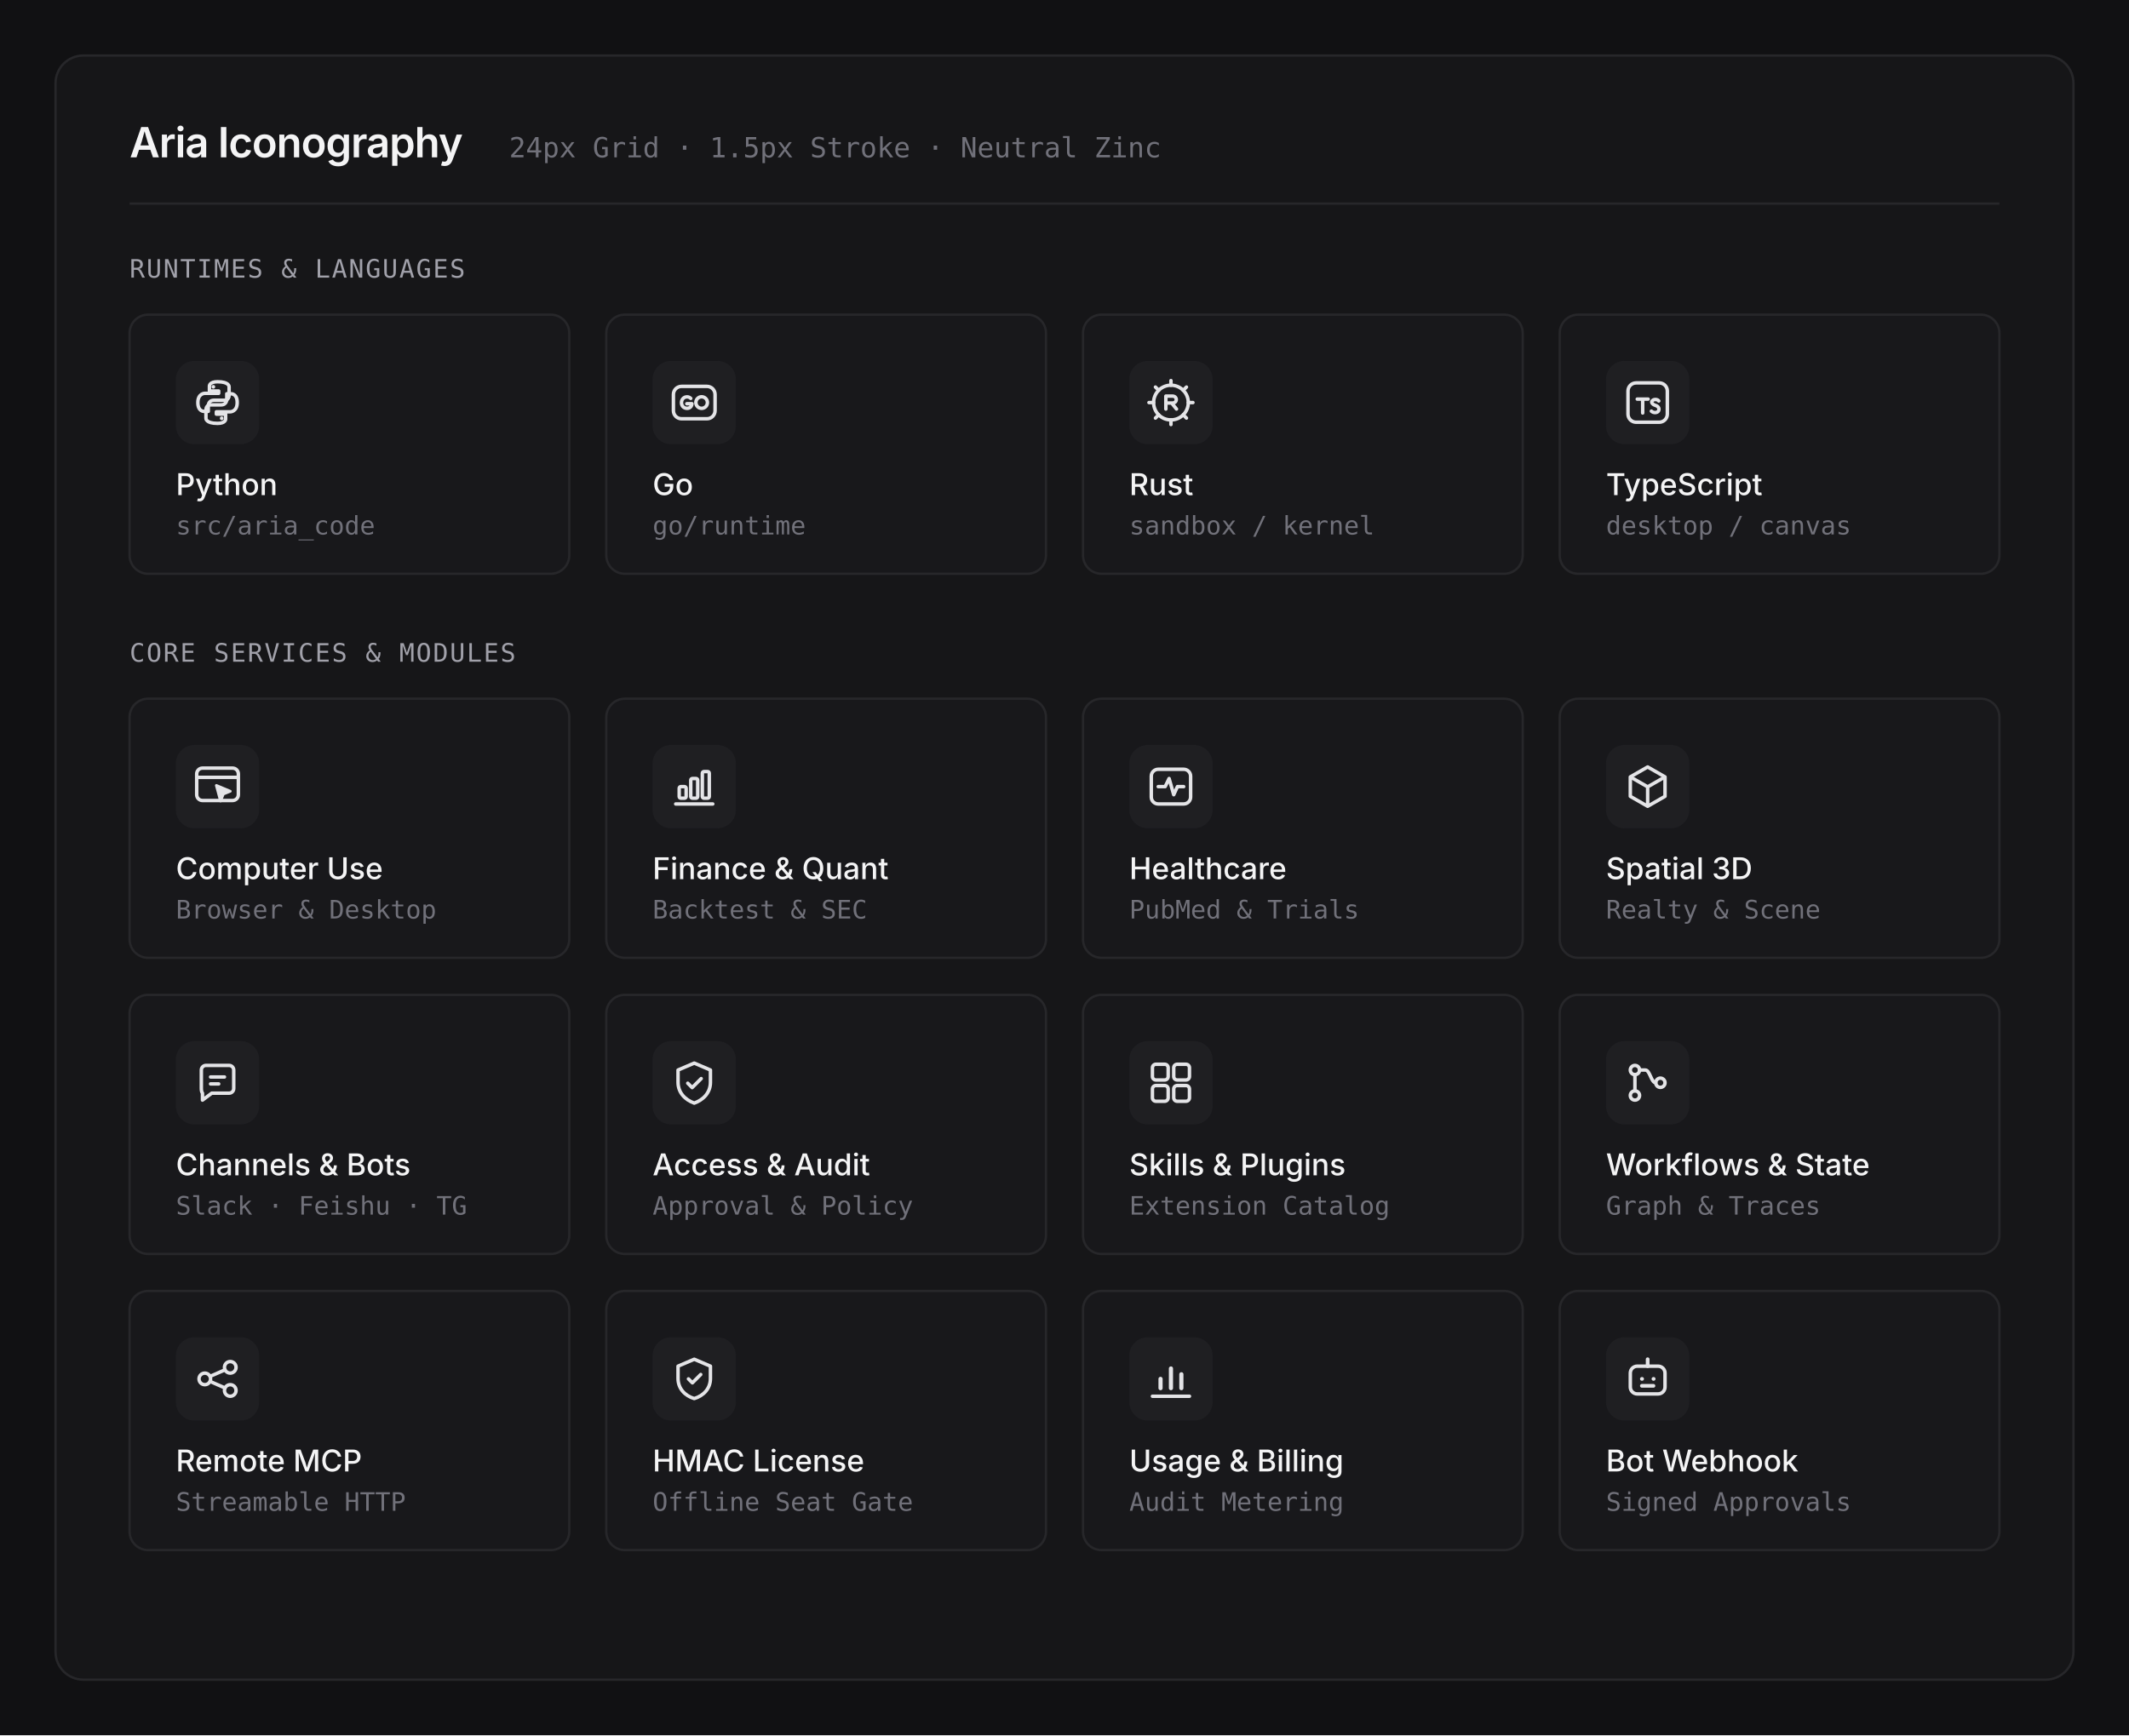
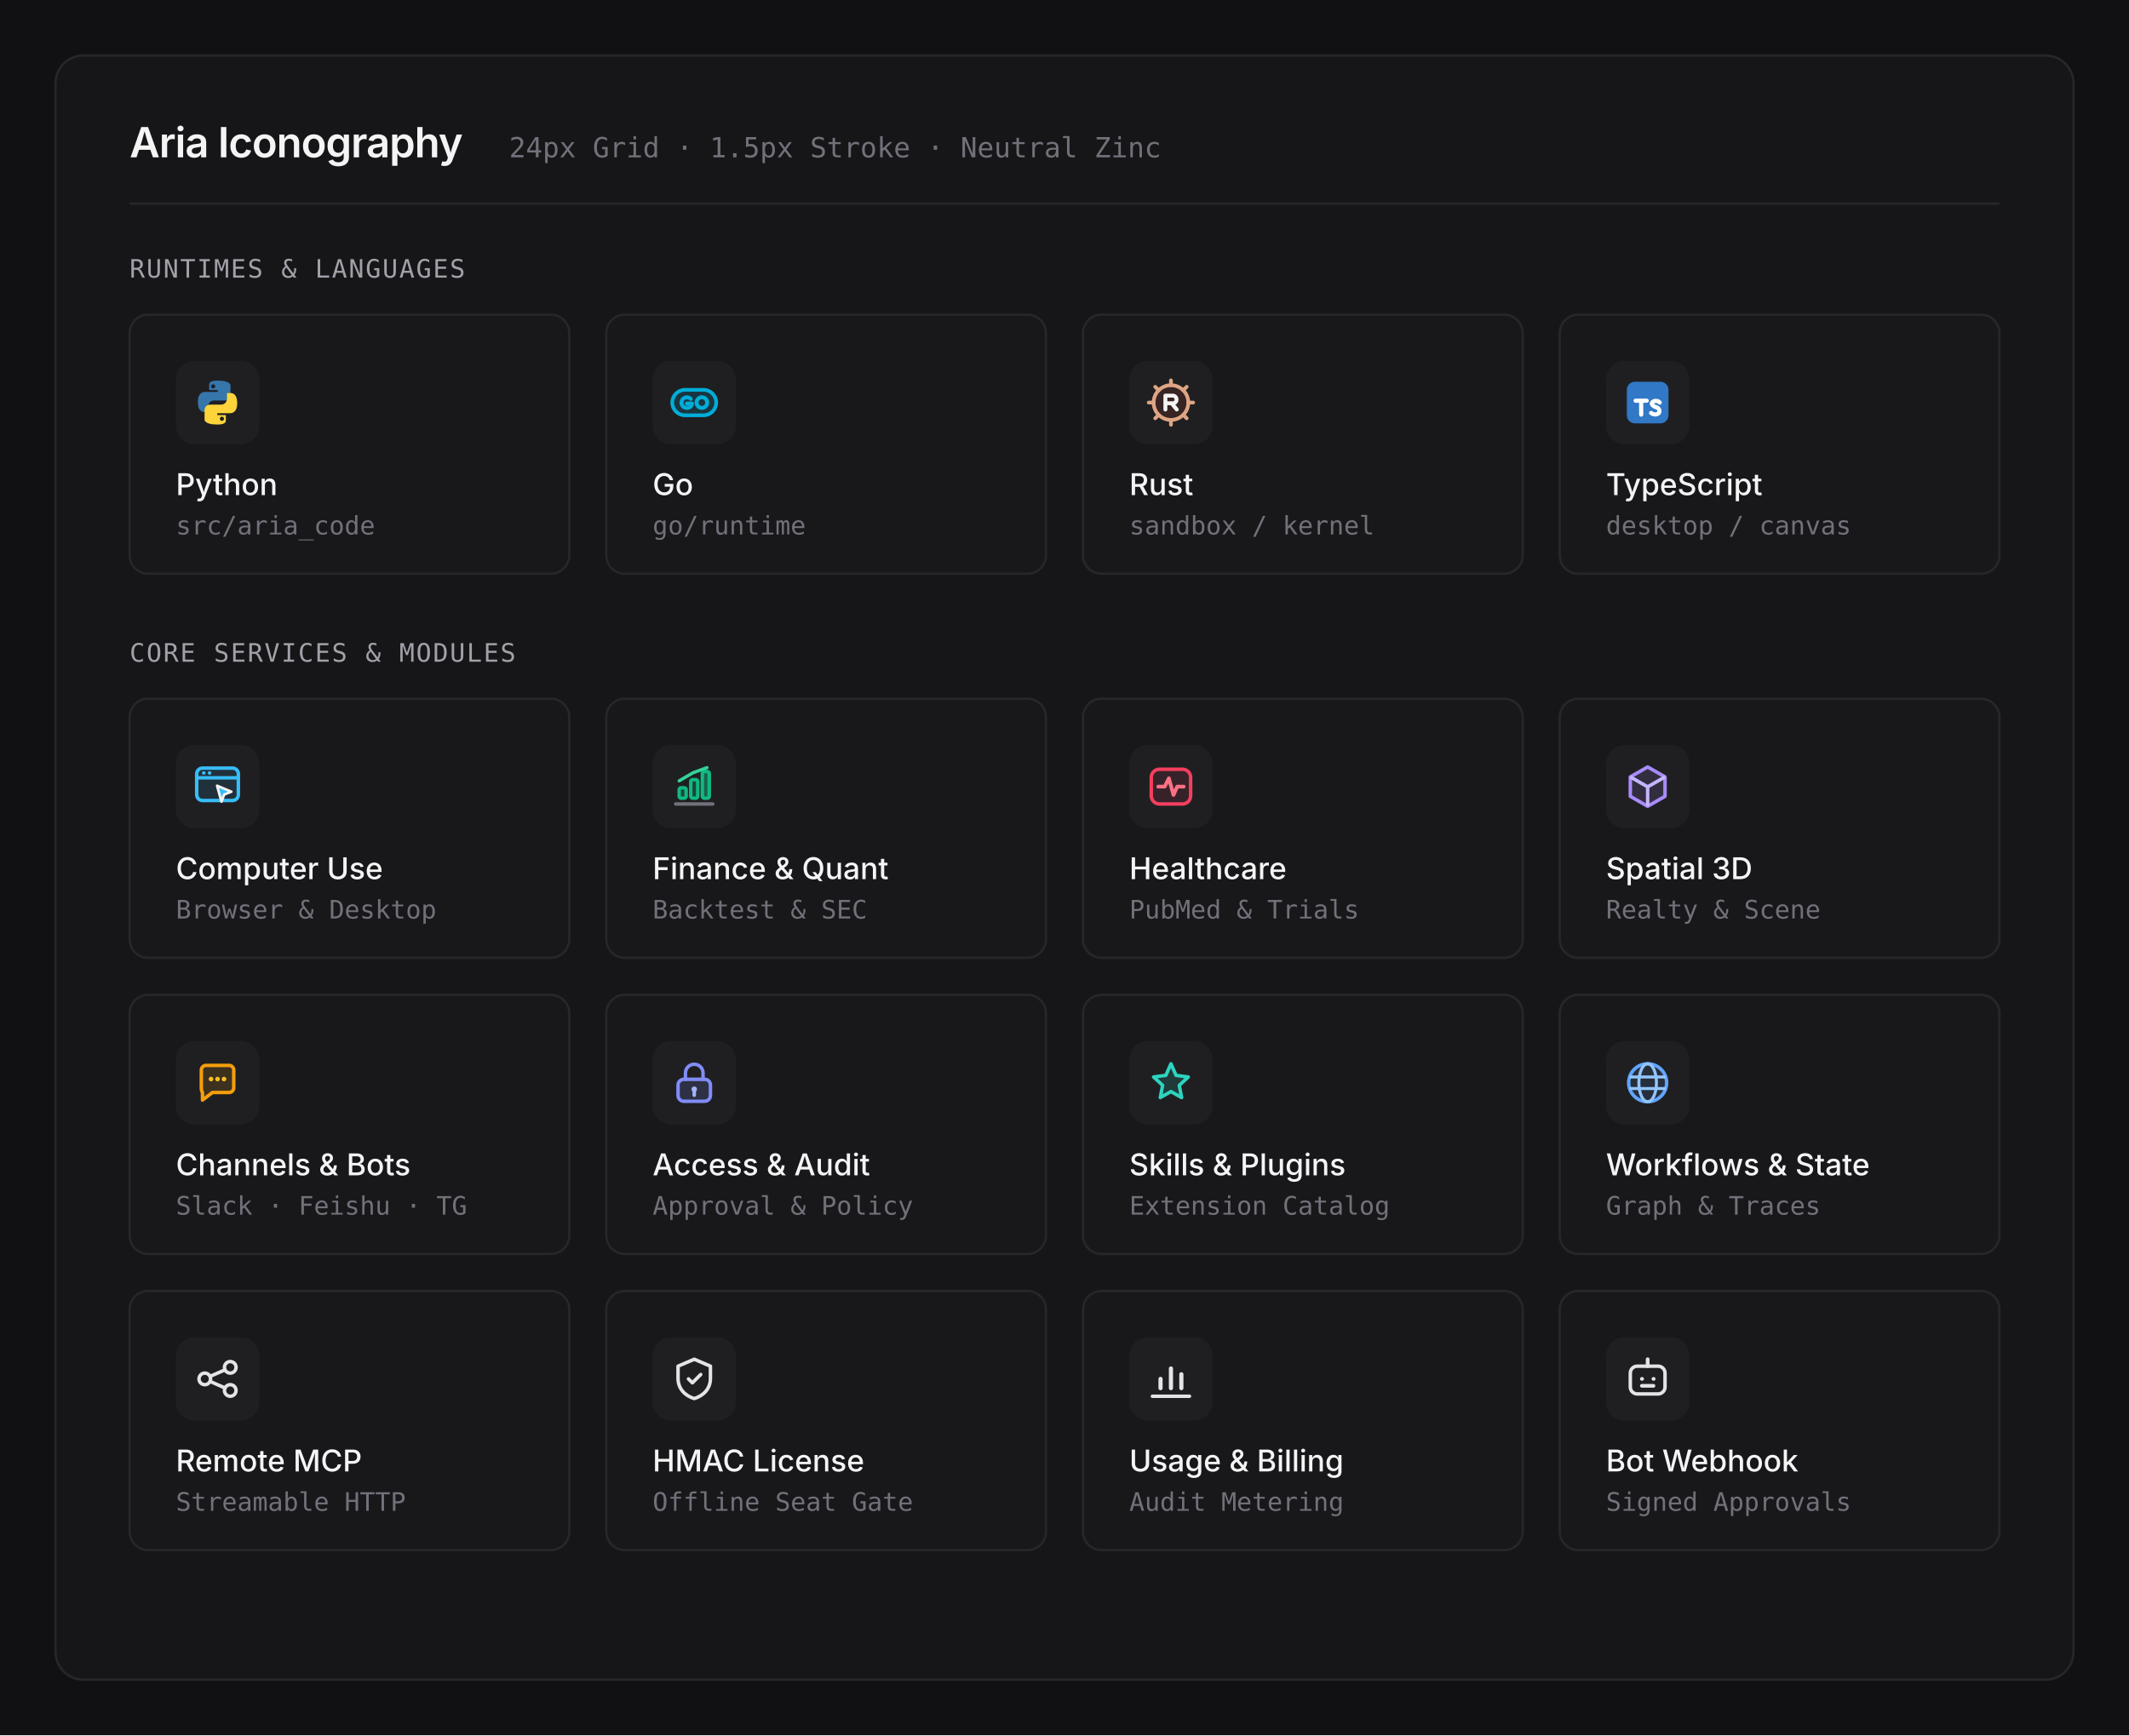
<svg xmlns="http://www.w3.org/2000/svg" viewBox="0 0 920 750" width="920" height="750" fill="none">
  <defs>
    <symbol id="icon-lang-python" viewBox="0 0 24 24">
-       <path d="M12 3C8.5 3 8.5 4.8 8.5 4.8V7H12.5V8H6.5C6.5 8 3.5 8 3.5 12C3.5 16 6.2 15.8 6.2 15.8H8V13.5C8 13.5 7.9 11 10.5 11H15C15 11 17 11.1 17 8.8V5.2C17 5.2 17.2 3 12 3Z" stroke="currentColor" stroke-width="1.5" stroke-linecap="round" stroke-linejoin="round" />
-       <path d="M12 21C15.5 21 15.5 19.2 15.5 19.2V17H11.5V16H17.5C17.5 16 20.5 16 20.5 12C20.5 8 17.8 8.2 17.8 8.2H16V10.5C16 10.5 16.1 13 13.5 13H9C9 13 7 12.9 7 15.2V18.8C7 18.8 6.8 21 12 21Z" stroke="currentColor" stroke-width="1.5" stroke-linecap="round" stroke-linejoin="round" />
-       <circle cx="10.2" cy="5.2" r="0.8" fill="currentColor" />
-       <circle cx="13.8" cy="18.8" r="0.8" fill="currentColor" />
+       <path d="M11.9 2.5C8.2 2.5 8.4 4.1 8.4 4.1V6.6H12.1V7.4H6.6C6.6 7.4 3.5 7.1 3.5 11.7C3.5 16.3 6.2 16.1 6.2 16.1H7.9V13.9C7.9 13.9 7.8 11.1 10.6 11.1H15.2C15.2 11.1 17.6 11.1 17.6 8.7V4.7C17.6 4.7 18 2.5 11.9 2.5ZM10.1 4.1C10.6 4.1 11 4.5 11 5C11 5.5 10.6 5.9 10.1 5.9C9.6 5.9 9.2 5.5 9.2 5C9.2 4.5 9.6 4.1 10.1 4.1Z" fill="#3776AB" />
+       <path d="M12.1 21.5C15.8 21.5 15.6 19.9 15.6 19.9V17.4H11.9V16.6H17.4C17.4 16.6 20.5 16.9 20.5 12.3C20.5 7.7 17.8 7.9 17.8 7.9H16.1V10.1C16.1 10.1 16.2 12.9 13.4 12.9H8.8C8.8 12.9 6.4 12.9 6.4 15.3V19.3C6.4 19.3 6 21.5 12.1 21.5ZM13.9 19.9C13.4 19.9 13 19.5 13 19C13 18.5 13.4 18.1 13.9 18.1C14.4 18.1 14.8 18.5 14.8 19C14.8 19.5 14.4 19.9 13.9 19.9Z" fill="#FFD43B" />
    </symbol>
    <symbol id="icon-lang-go" viewBox="0 0 24 24">
-       <rect x="3" y="5" width="18" height="14" rx="3.5" stroke="currentColor" stroke-width="1.5" />
-       <path d="M10.5 10.2C9.9 9.6 9.1 9.4 8.3 9.6C7.1 9.9 6.4 11 6.5 12.3C6.6 13.6 7.6 14.5 8.9 14.5C10.1 14.5 10.9 13.7 11 12.5H8.8" stroke="currentColor" stroke-width="1.5" stroke-linecap="round" stroke-linejoin="round" />
-       <circle cx="15.2" cy="12" r="2.5" stroke="currentColor" stroke-width="1.5" />
+       <rect x="2.5" y="6.5" width="19" height="11" rx="5.5" fill="#00ADD8" fill-opacity="0.16" stroke="#00ADD8" stroke-width="1.6" />
+       <path d="M10.5 10.4C9.9 9.8 9.1 9.6 8.3 9.8C7.1 10.1 6.4 11.1 6.5 12.3C6.6 13.5 7.6 14.3 8.9 14.3C10.1 14.3 10.9 13.5 11 12.4H8.8" stroke="#00ADD8" stroke-width="1.7" stroke-linecap="round" stroke-linejoin="round" />
+       <circle cx="15.3" cy="12" r="2.3" stroke="#00ADD8" stroke-width="1.7" />
    </symbol>
    <symbol id="icon-lang-rust" viewBox="0 0 24 24">
-       <circle cx="12" cy="12" r="7.5" stroke="currentColor" stroke-width="1.5" />
-       <path d="M12 2.5V4.5M12 19.5V21.5M2.5 12H4.5M19.5 12H21.5M5.3 5.3L6.7 6.7M17.3 17.3L18.7 18.7M18.7 5.3L17.3 6.7M6.7 17.3L5.3 18.7" stroke="currentColor" stroke-width="1.5" stroke-linecap="round" />
-       <path d="M9.8 14.8V9.2H12.6C13.6 9.2 14.3 9.8 14.3 10.7C14.3 11.6 13.6 12.2 12.6 12.2H9.8M12.3 12.2L14.4 14.8" stroke="currentColor" stroke-width="1.5" stroke-linecap="round" stroke-linejoin="round" />
+       <circle cx="12" cy="12" r="7.5" fill="#CE422B" fill-opacity="0.14" stroke="#DEA584" stroke-width="1.6" />
+       <path d="M12 2.4V4.5M12 19.5V21.6M2.4 12H4.5M19.5 12H21.6M5.2 5.2L6.7 6.7M17.3 17.3L18.8 18.8M18.8 5.2L17.3 6.7M6.7 17.3L5.2 18.8" stroke="#DEA584" stroke-width="1.6" stroke-linecap="round" />
+       <path d="M9.6 15V9H12.7C13.7 9 14.4 9.7 14.4 10.7C14.4 11.7 13.7 12.3 12.7 12.3H9.6M12.3 12.3L14.5 15" stroke="#F4F4F5" stroke-width="1.7" stroke-linecap="round" stroke-linejoin="round" />
    </symbol>
    <symbol id="icon-lang-ts" viewBox="0 0 24 24">
-       <rect x="3.5" y="3.5" width="17" height="17" rx="3.5" stroke="currentColor" stroke-width="1.5" />
-       <path d="M7.5 10.5H12.2M9.85 10.5V16.5" stroke="currentColor" stroke-width="1.5" stroke-linecap="round" />
-       <path d="M16.8 11.3C16.3 10.6 14.9 10.4 14.1 11.1C13.3 11.8 14 12.8 15.3 13.2C16.6 13.6 17.2 14.5 16.7 15.6C16.2 16.5 14.5 16.6 13.6 15.7" stroke="currentColor" stroke-width="1.5" stroke-linecap="round" />
+       <rect x="3" y="3" width="18" height="18" rx="3.5" fill="#3178C6" />
+       <path d="M6.8 11.2H11.6M9.2 11.2V17.2" stroke="#FFFFFF" stroke-width="1.8" stroke-linecap="round" />
+       <path d="M17.2 12C16.7 11.2 15.1 11 14.2 11.7C13.3 12.4 14 13.4 15.4 13.9C16.8 14.3 17.4 15.3 16.9 16.4C16.3 17.3 14.5 17.4 13.5 16.5" stroke="#FFFFFF" stroke-width="1.8" stroke-linecap="round" />
    </symbol>
    <symbol id="icon-svc-computer-use" viewBox="0 0 24 24">
-       <rect x="3" y="4" width="18" height="14" rx="2.5" stroke="currentColor" stroke-width="1.5" />
-       <path d="M3 8H21" stroke="currentColor" stroke-width="1.5" />
-       <path d="M11.5 11.5L17.5 14L14.5 15.2L13.3 18.2L11.5 11.5Z" fill="currentColor" stroke="currentColor" stroke-width="1.2" stroke-linejoin="round" />
+       <rect x="3" y="4" width="18" height="14" rx="2.5" fill="#38BDF8" fill-opacity="0.12" stroke="#38BDF8" stroke-width="1.5" />
+       <path d="M3 8.2H21M6 6.1H6.1M8.5 6.1H8.6" stroke="#38BDF8" stroke-width="1.5" stroke-linecap="round" />
+       <path d="M11.8 11.6L18 14.2L14.9 15.4L13.7 18.5L11.8 11.6Z" fill="#38BDF8" stroke="#F4F4F5" stroke-width="1.1" stroke-linejoin="round" />
    </symbol>
    <symbol id="icon-svc-finance" viewBox="0 0 24 24">
-       <path d="M4 19.5H20" stroke="currentColor" stroke-width="1.5" stroke-linecap="round" />
-       <rect x="5.5" y="12" width="3" height="5" rx="0.7" stroke="currentColor" stroke-width="1.5" />
-       <rect x="10.5" y="8.5" width="3" height="8.5" rx="0.7" stroke="currentColor" stroke-width="1.5" />
-       <rect x="15.5" y="5.5" width="3" height="11.5" rx="0.7" stroke="currentColor" stroke-width="1.5" />
+       <path d="M4 19.5H20" stroke="#71717A" stroke-width="1.5" stroke-linecap="round" />
+       <rect x="5.5" y="12.5" width="3" height="4.5" rx="0.8" fill="#10B981" fill-opacity="0.25" stroke="#10B981" stroke-width="1.5" />
+       <rect x="10.5" y="9" width="3" height="8" rx="0.8" fill="#10B981" fill-opacity="0.25" stroke="#10B981" stroke-width="1.5" />
+       <rect x="15.5" y="5.5" width="3" height="11.5" rx="0.8" fill="#10B981" fill-opacity="0.45" stroke="#10B981" stroke-width="1.5" />
+       <path d="M5.5 9.5L11.5 6L17.5 3.8" stroke="#34D399" stroke-width="1.4" stroke-linecap="round" />
    </symbol>
    <symbol id="icon-svc-healthcare" viewBox="0 0 24 24">
-       <rect x="3.5" y="4.5" width="17" height="15" rx="3" stroke="currentColor" stroke-width="1.5" />
-       <path d="M6.5 12H9.5L11.2 8.5L13.2 15.5L14.8 12H17.5" stroke="currentColor" stroke-width="1.5" stroke-linecap="round" stroke-linejoin="round" />
+       <rect x="3.5" y="4.5" width="17" height="15" rx="3.5" fill="#F43F5E" fill-opacity="0.12" stroke="#F43F5E" stroke-width="1.5" />
+       <path d="M6.5 12H9.3L11.1 8.4L13.1 15.6L14.7 12H17.5" stroke="#FB7185" stroke-width="1.6" stroke-linecap="round" stroke-linejoin="round" />
    </symbol>
    <symbol id="icon-svc-spatial3d" viewBox="0 0 24 24">
-       <path d="M12 3.5L19.5 7.8V16.2L12 20.5L4.5 16.2V7.8L12 3.5Z" stroke="currentColor" stroke-width="1.5" stroke-linejoin="round" />
-       <path d="M4.5 7.8L12 12.1L19.5 7.8M12 12.1V20.5" stroke="currentColor" stroke-width="1.5" stroke-linejoin="round" />
+       <path d="M12 3.5L19.5 7.8V16.2L12 20.5L4.5 16.2V7.8L12 3.5Z" fill="#A78BFA" fill-opacity="0.14" stroke="#A78BFA" stroke-width="1.5" stroke-linejoin="round" />
+       <path d="M4.5 7.8L12 12.1L19.5 7.8M12 12.1V20.5" stroke="#C4B5FD" stroke-width="1.5" stroke-linejoin="round" />
    </symbol>
    <symbol id="icon-svc-bots" viewBox="0 0 24 24">
-       <path d="M5 6.5C5 5.4 5.9 4.5 7 4.5H17C18.1 4.5 19 5.4 19 6.5V14.5C19 15.6 18.1 16.5 17 16.5H9.5L5.5 19.5V16.5C5.2 16.2 5 15.4 5 14.5V6.5Z" stroke="currentColor" stroke-width="1.5" stroke-linejoin="round" />
-       <path d="M9 9.5H15M9 12.5H12.5" stroke="currentColor" stroke-width="1.5" stroke-linecap="round" />
+       <path d="M5 6.5C5 5.4 5.9 4.5 7 4.5H17C18.1 4.5 19 5.4 19 6.5V14.2C19 15.3 18.1 16.2 17 16.2H9.8L5.5 19.5V16.2C5.2 15.9 5 15.1 5 14.2V6.5Z" fill="#F59E0B" fill-opacity="0.14" stroke="#F59E0B" stroke-width="1.5" stroke-linejoin="round" />
+       <circle cx="9.2" cy="10.4" r="1" fill="#FBBF24" />
+       <circle cx="12" cy="10.4" r="1" fill="#FBBF24" />
+       <circle cx="14.8" cy="10.4" r="1" fill="#FBBF24" />
    </symbol>
    <symbol id="icon-svc-security" viewBox="0 0 24 24">
-       <path d="M12 3.5L19 6.5V11.8C19 16.3 15.9 19.4 12 20.8C8.1 19.4 5 16.3 5 11.8V6.5L12 3.5Z" stroke="currentColor" stroke-width="1.5" stroke-linejoin="round" />
-       <path d="M9.2 12.2L11.1 14.1L15 10.2" stroke="currentColor" stroke-width="1.5" stroke-linecap="round" stroke-linejoin="round" />
+       <rect x="5" y="10.5" width="14" height="9.5" rx="2.5" fill="#818CF8" fill-opacity="0.16" stroke="#818CF8" stroke-width="1.5" />
+       <path d="M8.2 10.5V7.8C8.2 5.7 9.9 4 12 4C14.1 4 15.8 5.7 15.8 7.8V10.5" stroke="#818CF8" stroke-width="1.5" stroke-linecap="round" />
+       <circle cx="12" cy="14.8" r="1.2" fill="#A5B4FC" />
+       <path d="M12 16V17.4" stroke="#A5B4FC" stroke-width="1.5" stroke-linecap="round" />
    </symbol>
    <symbol id="icon-svc-skills" viewBox="0 0 24 24">
-       <rect x="4" y="4" width="6.8" height="6.8" rx="1.5" stroke="currentColor" stroke-width="1.5" />
-       <rect x="13.2" y="4" width="6.8" height="6.8" rx="1.5" stroke="currentColor" stroke-width="1.5" />
-       <rect x="4" y="13.2" width="6.8" height="6.8" rx="1.5" stroke="currentColor" stroke-width="1.5" />
-       <rect x="13.2" y="13.2" width="6.8" height="6.8" rx="1.5" stroke="currentColor" stroke-width="1.5" />
+       <path d="M12 3.8L14.2 8.8L19.5 9.5L15.6 13.1L16.6 18.4L12 15.8L7.4 18.4L8.4 13.1L4.5 9.5L9.8 8.8L12 3.8Z" fill="#2DD4BF" fill-opacity="0.15" stroke="#2DD4BF" stroke-width="1.5" stroke-linejoin="round" />
    </symbol>
    <symbol id="icon-svc-world" viewBox="0 0 24 24">
-       <circle cx="6.5" cy="6.5" r="2" stroke="currentColor" stroke-width="1.5" />
-       <circle cx="6.5" cy="17.5" r="2" stroke="currentColor" stroke-width="1.5" />
-       <circle cx="17.5" cy="12" r="2" stroke="currentColor" stroke-width="1.5" />
-       <path d="M6.5 8.5V15.5M8.5 6.5H11C13 6.5 13.5 12 15.5 12" stroke="currentColor" stroke-width="1.5" stroke-linecap="round" />
+       <circle cx="12" cy="12" r="8.2" fill="#60A5FA" fill-opacity="0.12" stroke="#60A5FA" stroke-width="1.5" />
+       <ellipse cx="12" cy="12" rx="3.8" ry="8.2" stroke="#93C5FD" stroke-width="1.3" />
+       <path d="M4.2 9.5H19.8M4.2 14.5H19.8" stroke="#93C5FD" stroke-width="1.3" />
    </symbol>
    <symbol id="icon-mcp-http" viewBox="0 0 24 24">
      <circle cx="6.5" cy="12" r="2.5" stroke="currentColor" stroke-width="1.5" />
      <circle cx="17.5" cy="7" r="2.5" stroke="currentColor" stroke-width="1.5" />
      <circle cx="17.5" cy="17" r="2.5" stroke="currentColor" stroke-width="1.5" />
      <path d="M8.8 10.9L15.2 8.1M8.8 13.1L15.2 15.9" stroke="currentColor" stroke-width="1.5" stroke-linecap="round" />
    </symbol>
    <symbol id="icon-license-shield" viewBox="0 0 24 24">
      <path d="M12 3.5L19 6.5V11.8C19 16.2 16 19.3 12 20.5C8 19.3 5 16.2 5 11.8V6.5L12 3.5Z" stroke="currentColor" stroke-width="1.5" stroke-linejoin="round" />
      <path d="M9.5 12L11.2 13.7L14.8 10.1" stroke="currentColor" stroke-width="1.5" stroke-linecap="round" stroke-linejoin="round" />
    </symbol>
    <symbol id="icon-audit-usage" viewBox="0 0 24 24">
      <path d="M4 19.5H20" stroke="currentColor" stroke-width="1.5" stroke-linecap="round" />
      <path d="M7.5 16V12M12 16V7.5M16.5 16V10" stroke="currentColor" stroke-width="1.8" stroke-linecap="round" />
    </symbol>
    <symbol id="icon-webhook-bot" viewBox="0 0 24 24">
      <rect x="4.5" y="6.5" width="15" height="12" rx="3" stroke="currentColor" stroke-width="1.5" />
      <path d="M12 3.5V6.5M9.5 12H9.6M14.5 12H14.6M9.5 15H14.5" stroke="currentColor" stroke-width="1.6" stroke-linecap="round" />
    </symbol>
  </defs>
  <rect width="920" height="750" fill="#111113" />
  <rect x="24" y="24" width="872" height="702" rx="12" fill="#161618" stroke="#27272A" stroke-width="1" />
  <text x="56" y="68" fill="#F4F4F5" font-family="-apple-system, BlinkMacSystemFont, Inter, sans-serif" font-size="18" font-weight="600" letter-spacing="-0.02em">Aria Iconography</text>
  <text x="220" y="68" fill="#71717A" font-family="ui-monospace, SFMono-Regular, monospace" font-size="12">24px Grid · 1.5px Stroke · Neutral Zinc</text>
  <line x1="56" y1="88" x2="864" y2="88" stroke="#27272A" stroke-width="1" />
  <text x="56" y="120" fill="#A1A1AA" font-family="ui-monospace, SFMono-Regular, monospace" font-size="11" letter-spacing="0.06em">RUNTIMES &amp; LANGUAGES</text>
  <g transform="translate(56, 136)" color="#E4E4E7">
    <rect width="190" height="112" rx="8" fill="#18181B" stroke="#27272A" />
    <rect x="20" y="20" width="36" height="36" rx="8" fill="#27272A" fill-opacity="0.5" />
    <use href="#icon-lang-python" x="26" y="26" width="24" height="24" />
    <text x="20" y="78" fill="#F4F4F5" font-family="-apple-system, sans-serif" font-size="13" font-weight="500">Python</text>
    <text x="20" y="95" fill="#71717A" font-family="ui-monospace, monospace" font-size="11">src/aria_code</text>
  </g>
  <g transform="translate(262, 136)" color="#E4E4E7">
    <rect width="190" height="112" rx="8" fill="#18181B" stroke="#27272A" />
    <rect x="20" y="20" width="36" height="36" rx="8" fill="#27272A" fill-opacity="0.5" />
    <use href="#icon-lang-go" x="26" y="26" width="24" height="24" />
    <text x="20" y="78" fill="#F4F4F5" font-family="-apple-system, sans-serif" font-size="13" font-weight="500">Go</text>
    <text x="20" y="95" fill="#71717A" font-family="ui-monospace, monospace" font-size="11">go/runtime</text>
  </g>
  <g transform="translate(468, 136)" color="#E4E4E7">
    <rect width="190" height="112" rx="8" fill="#18181B" stroke="#27272A" />
    <rect x="20" y="20" width="36" height="36" rx="8" fill="#27272A" fill-opacity="0.5" />
    <use href="#icon-lang-rust" x="26" y="26" width="24" height="24" />
    <text x="20" y="78" fill="#F4F4F5" font-family="-apple-system, sans-serif" font-size="13" font-weight="500">Rust</text>
    <text x="20" y="95" fill="#71717A" font-family="ui-monospace, monospace" font-size="11">sandbox / kernel</text>
  </g>
  <g transform="translate(674, 136)" color="#E4E4E7">
    <rect width="190" height="112" rx="8" fill="#18181B" stroke="#27272A" />
    <rect x="20" y="20" width="36" height="36" rx="8" fill="#27272A" fill-opacity="0.5" />
    <use href="#icon-lang-ts" x="26" y="26" width="24" height="24" />
    <text x="20" y="78" fill="#F4F4F5" font-family="-apple-system, sans-serif" font-size="13" font-weight="500">TypeScript</text>
    <text x="20" y="95" fill="#71717A" font-family="ui-monospace, monospace" font-size="11">desktop / canvas</text>
  </g>
  <text x="56" y="286" fill="#A1A1AA" font-family="ui-monospace, SFMono-Regular, monospace" font-size="11" letter-spacing="0.06em">CORE SERVICES &amp; MODULES</text>
  <g transform="translate(56, 302)" color="#E4E4E7">
    <rect width="190" height="112" rx="8" fill="#18181B" stroke="#27272A" />
    <rect x="20" y="20" width="36" height="36" rx="8" fill="#27272A" fill-opacity="0.5" />
    <use href="#icon-svc-computer-use" x="26" y="26" width="24" height="24" />
    <text x="20" y="78" fill="#F4F4F5" font-family="-apple-system, sans-serif" font-size="13" font-weight="500">Computer Use</text>
    <text x="20" y="95" fill="#71717A" font-family="ui-monospace, monospace" font-size="11">Browser &amp; Desktop</text>
  </g>
  <g transform="translate(262, 302)" color="#E4E4E7">
    <rect width="190" height="112" rx="8" fill="#18181B" stroke="#27272A" />
    <rect x="20" y="20" width="36" height="36" rx="8" fill="#27272A" fill-opacity="0.5" />
    <use href="#icon-svc-finance" x="26" y="26" width="24" height="24" />
    <text x="20" y="78" fill="#F4F4F5" font-family="-apple-system, sans-serif" font-size="13" font-weight="500">Finance &amp; Quant</text>
    <text x="20" y="95" fill="#71717A" font-family="ui-monospace, monospace" font-size="11">Backtest &amp; SEC</text>
  </g>
  <g transform="translate(468, 302)" color="#E4E4E7">
    <rect width="190" height="112" rx="8" fill="#18181B" stroke="#27272A" />
    <rect x="20" y="20" width="36" height="36" rx="8" fill="#27272A" fill-opacity="0.5" />
    <use href="#icon-svc-healthcare" x="26" y="26" width="24" height="24" />
    <text x="20" y="78" fill="#F4F4F5" font-family="-apple-system, sans-serif" font-size="13" font-weight="500">Healthcare</text>
    <text x="20" y="95" fill="#71717A" font-family="ui-monospace, monospace" font-size="11">PubMed &amp; Trials</text>
  </g>
  <g transform="translate(674, 302)" color="#E4E4E7">
    <rect width="190" height="112" rx="8" fill="#18181B" stroke="#27272A" />
    <rect x="20" y="20" width="36" height="36" rx="8" fill="#27272A" fill-opacity="0.5" />
    <use href="#icon-svc-spatial3d" x="26" y="26" width="24" height="24" />
    <text x="20" y="78" fill="#F4F4F5" font-family="-apple-system, sans-serif" font-size="13" font-weight="500">Spatial 3D</text>
    <text x="20" y="95" fill="#71717A" font-family="ui-monospace, monospace" font-size="11">Realty &amp; Scene</text>
  </g>
  <g transform="translate(56, 430)" color="#E4E4E7">
    <rect width="190" height="112" rx="8" fill="#18181B" stroke="#27272A" />
    <rect x="20" y="20" width="36" height="36" rx="8" fill="#27272A" fill-opacity="0.5" />
    <use href="#icon-svc-bots" x="26" y="26" width="24" height="24" />
    <text x="20" y="78" fill="#F4F4F5" font-family="-apple-system, sans-serif" font-size="13" font-weight="500">Channels &amp; Bots</text>
    <text x="20" y="95" fill="#71717A" font-family="ui-monospace, monospace" font-size="11">Slack · Feishu · TG</text>
  </g>
  <g transform="translate(262, 430)" color="#E4E4E7">
    <rect width="190" height="112" rx="8" fill="#18181B" stroke="#27272A" />
    <rect x="20" y="20" width="36" height="36" rx="8" fill="#27272A" fill-opacity="0.5" />
    <use href="#icon-svc-security" x="26" y="26" width="24" height="24" />
    <text x="20" y="78" fill="#F4F4F5" font-family="-apple-system, sans-serif" font-size="13" font-weight="500">Access &amp; Audit</text>
    <text x="20" y="95" fill="#71717A" font-family="ui-monospace, monospace" font-size="11">Approval &amp; Policy</text>
  </g>
  <g transform="translate(468, 430)" color="#E4E4E7">
    <rect width="190" height="112" rx="8" fill="#18181B" stroke="#27272A" />
    <rect x="20" y="20" width="36" height="36" rx="8" fill="#27272A" fill-opacity="0.5" />
    <use href="#icon-svc-skills" x="26" y="26" width="24" height="24" />
    <text x="20" y="78" fill="#F4F4F5" font-family="-apple-system, sans-serif" font-size="13" font-weight="500">Skills &amp; Plugins</text>
    <text x="20" y="95" fill="#71717A" font-family="ui-monospace, monospace" font-size="11">Extension Catalog</text>
  </g>
  <g transform="translate(674, 430)" color="#E4E4E7">
    <rect width="190" height="112" rx="8" fill="#18181B" stroke="#27272A" />
    <rect x="20" y="20" width="36" height="36" rx="8" fill="#27272A" fill-opacity="0.5" />
    <use href="#icon-svc-world" x="26" y="26" width="24" height="24" />
    <text x="20" y="78" fill="#F4F4F5" font-family="-apple-system, sans-serif" font-size="13" font-weight="500">Workflows &amp; State</text>
    <text x="20" y="95" fill="#71717A" font-family="ui-monospace, monospace" font-size="11">Graph &amp; Traces</text>
  </g>
  <g transform="translate(56, 558)" color="#E4E4E7">
    <rect width="190" height="112" rx="8" fill="#18181B" stroke="#27272A" />
    <rect x="20" y="20" width="36" height="36" rx="8" fill="#27272A" fill-opacity="0.5" />
    <use href="#icon-mcp-http" x="26" y="26" width="24" height="24" />
    <text x="20" y="78" fill="#F4F4F5" font-family="-apple-system, sans-serif" font-size="13" font-weight="500">Remote MCP</text>
    <text x="20" y="95" fill="#71717A" font-family="ui-monospace, monospace" font-size="11">Streamable HTTP</text>
  </g>
  <g transform="translate(262, 558)" color="#E4E4E7">
    <rect width="190" height="112" rx="8" fill="#18181B" stroke="#27272A" />
    <rect x="20" y="20" width="36" height="36" rx="8" fill="#27272A" fill-opacity="0.5" />
    <use href="#icon-license-shield" x="26" y="26" width="24" height="24" />
    <text x="20" y="78" fill="#F4F4F5" font-family="-apple-system, sans-serif" font-size="13" font-weight="500">HMAC License</text>
    <text x="20" y="95" fill="#71717A" font-family="ui-monospace, monospace" font-size="11">Offline Seat Gate</text>
  </g>
  <g transform="translate(468, 558)" color="#E4E4E7">
    <rect width="190" height="112" rx="8" fill="#18181B" stroke="#27272A" />
    <rect x="20" y="20" width="36" height="36" rx="8" fill="#27272A" fill-opacity="0.5" />
    <use href="#icon-audit-usage" x="26" y="26" width="24" height="24" />
    <text x="20" y="78" fill="#F4F4F5" font-family="-apple-system, sans-serif" font-size="13" font-weight="500">Usage &amp; Billing</text>
    <text x="20" y="95" fill="#71717A" font-family="ui-monospace, monospace" font-size="11">Audit Metering</text>
  </g>
  <g transform="translate(674, 558)" color="#E4E4E7">
    <rect width="190" height="112" rx="8" fill="#18181B" stroke="#27272A" />
    <rect x="20" y="20" width="36" height="36" rx="8" fill="#27272A" fill-opacity="0.5" />
    <use href="#icon-webhook-bot" x="26" y="26" width="24" height="24" />
    <text x="20" y="78" fill="#F4F4F5" font-family="-apple-system, sans-serif" font-size="13" font-weight="500">Bot Webhook</text>
    <text x="20" y="95" fill="#71717A" font-family="ui-monospace, monospace" font-size="11">Signed Approvals</text>
  </g>
</svg>
